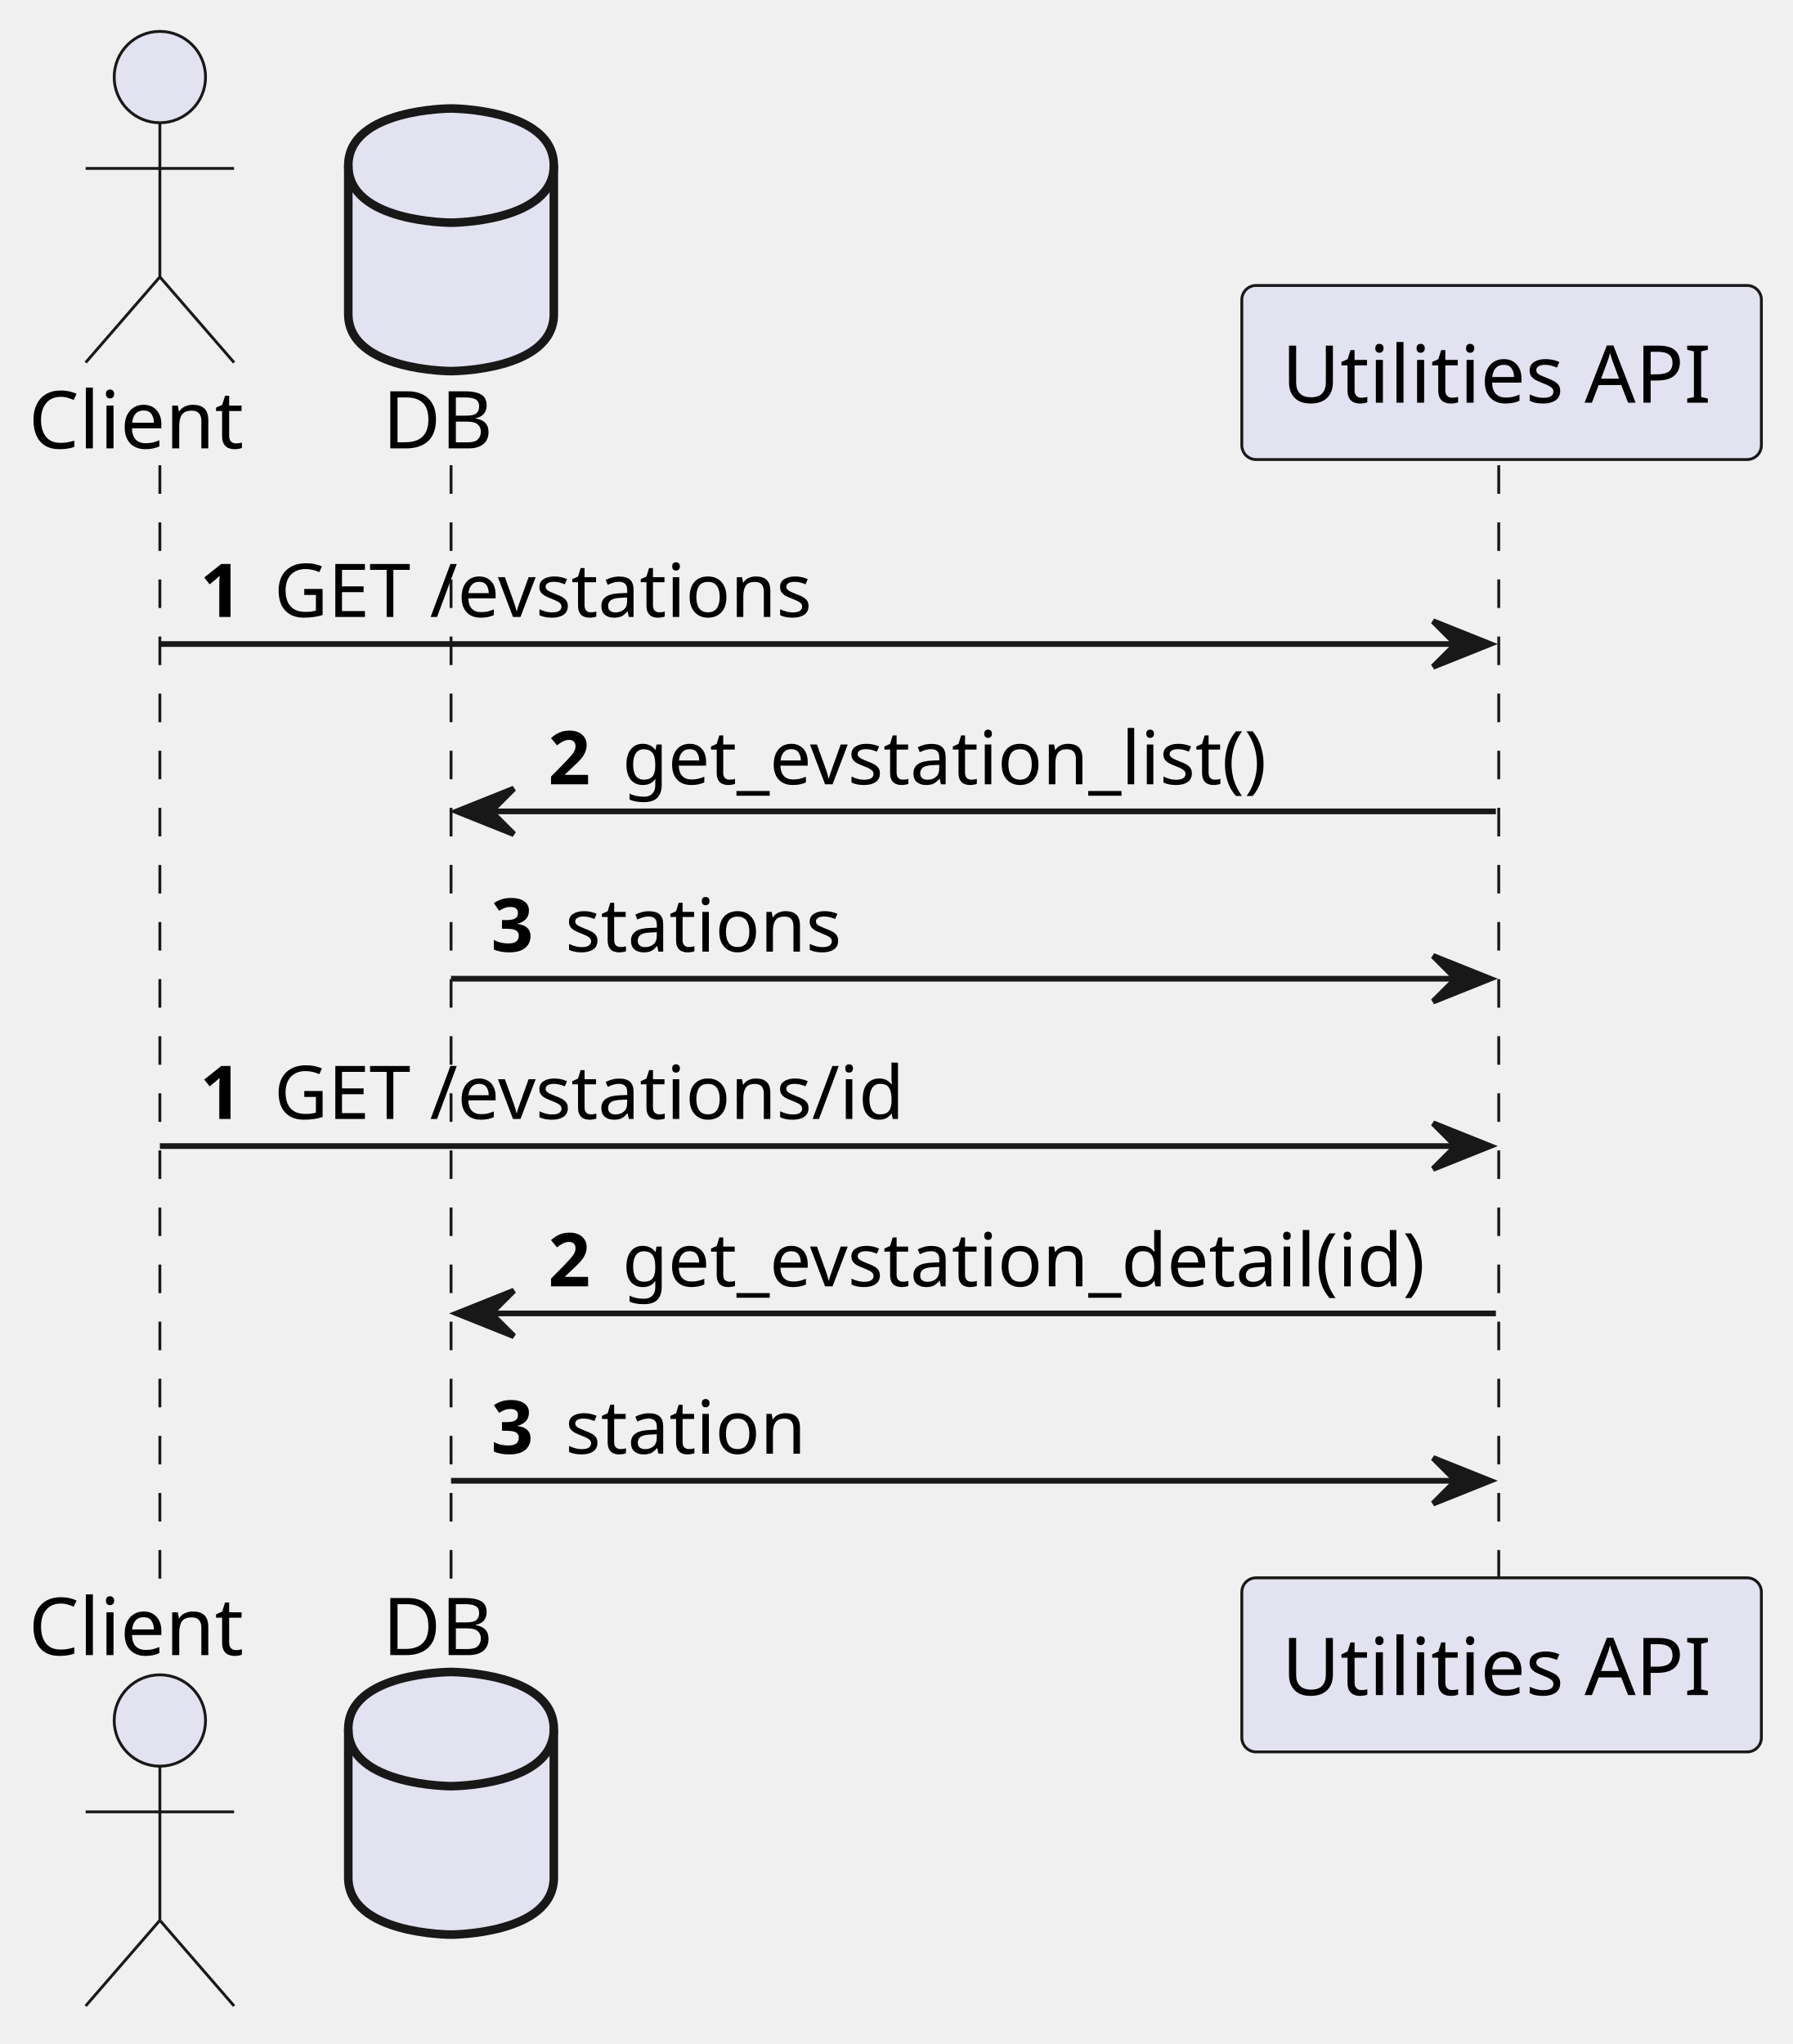
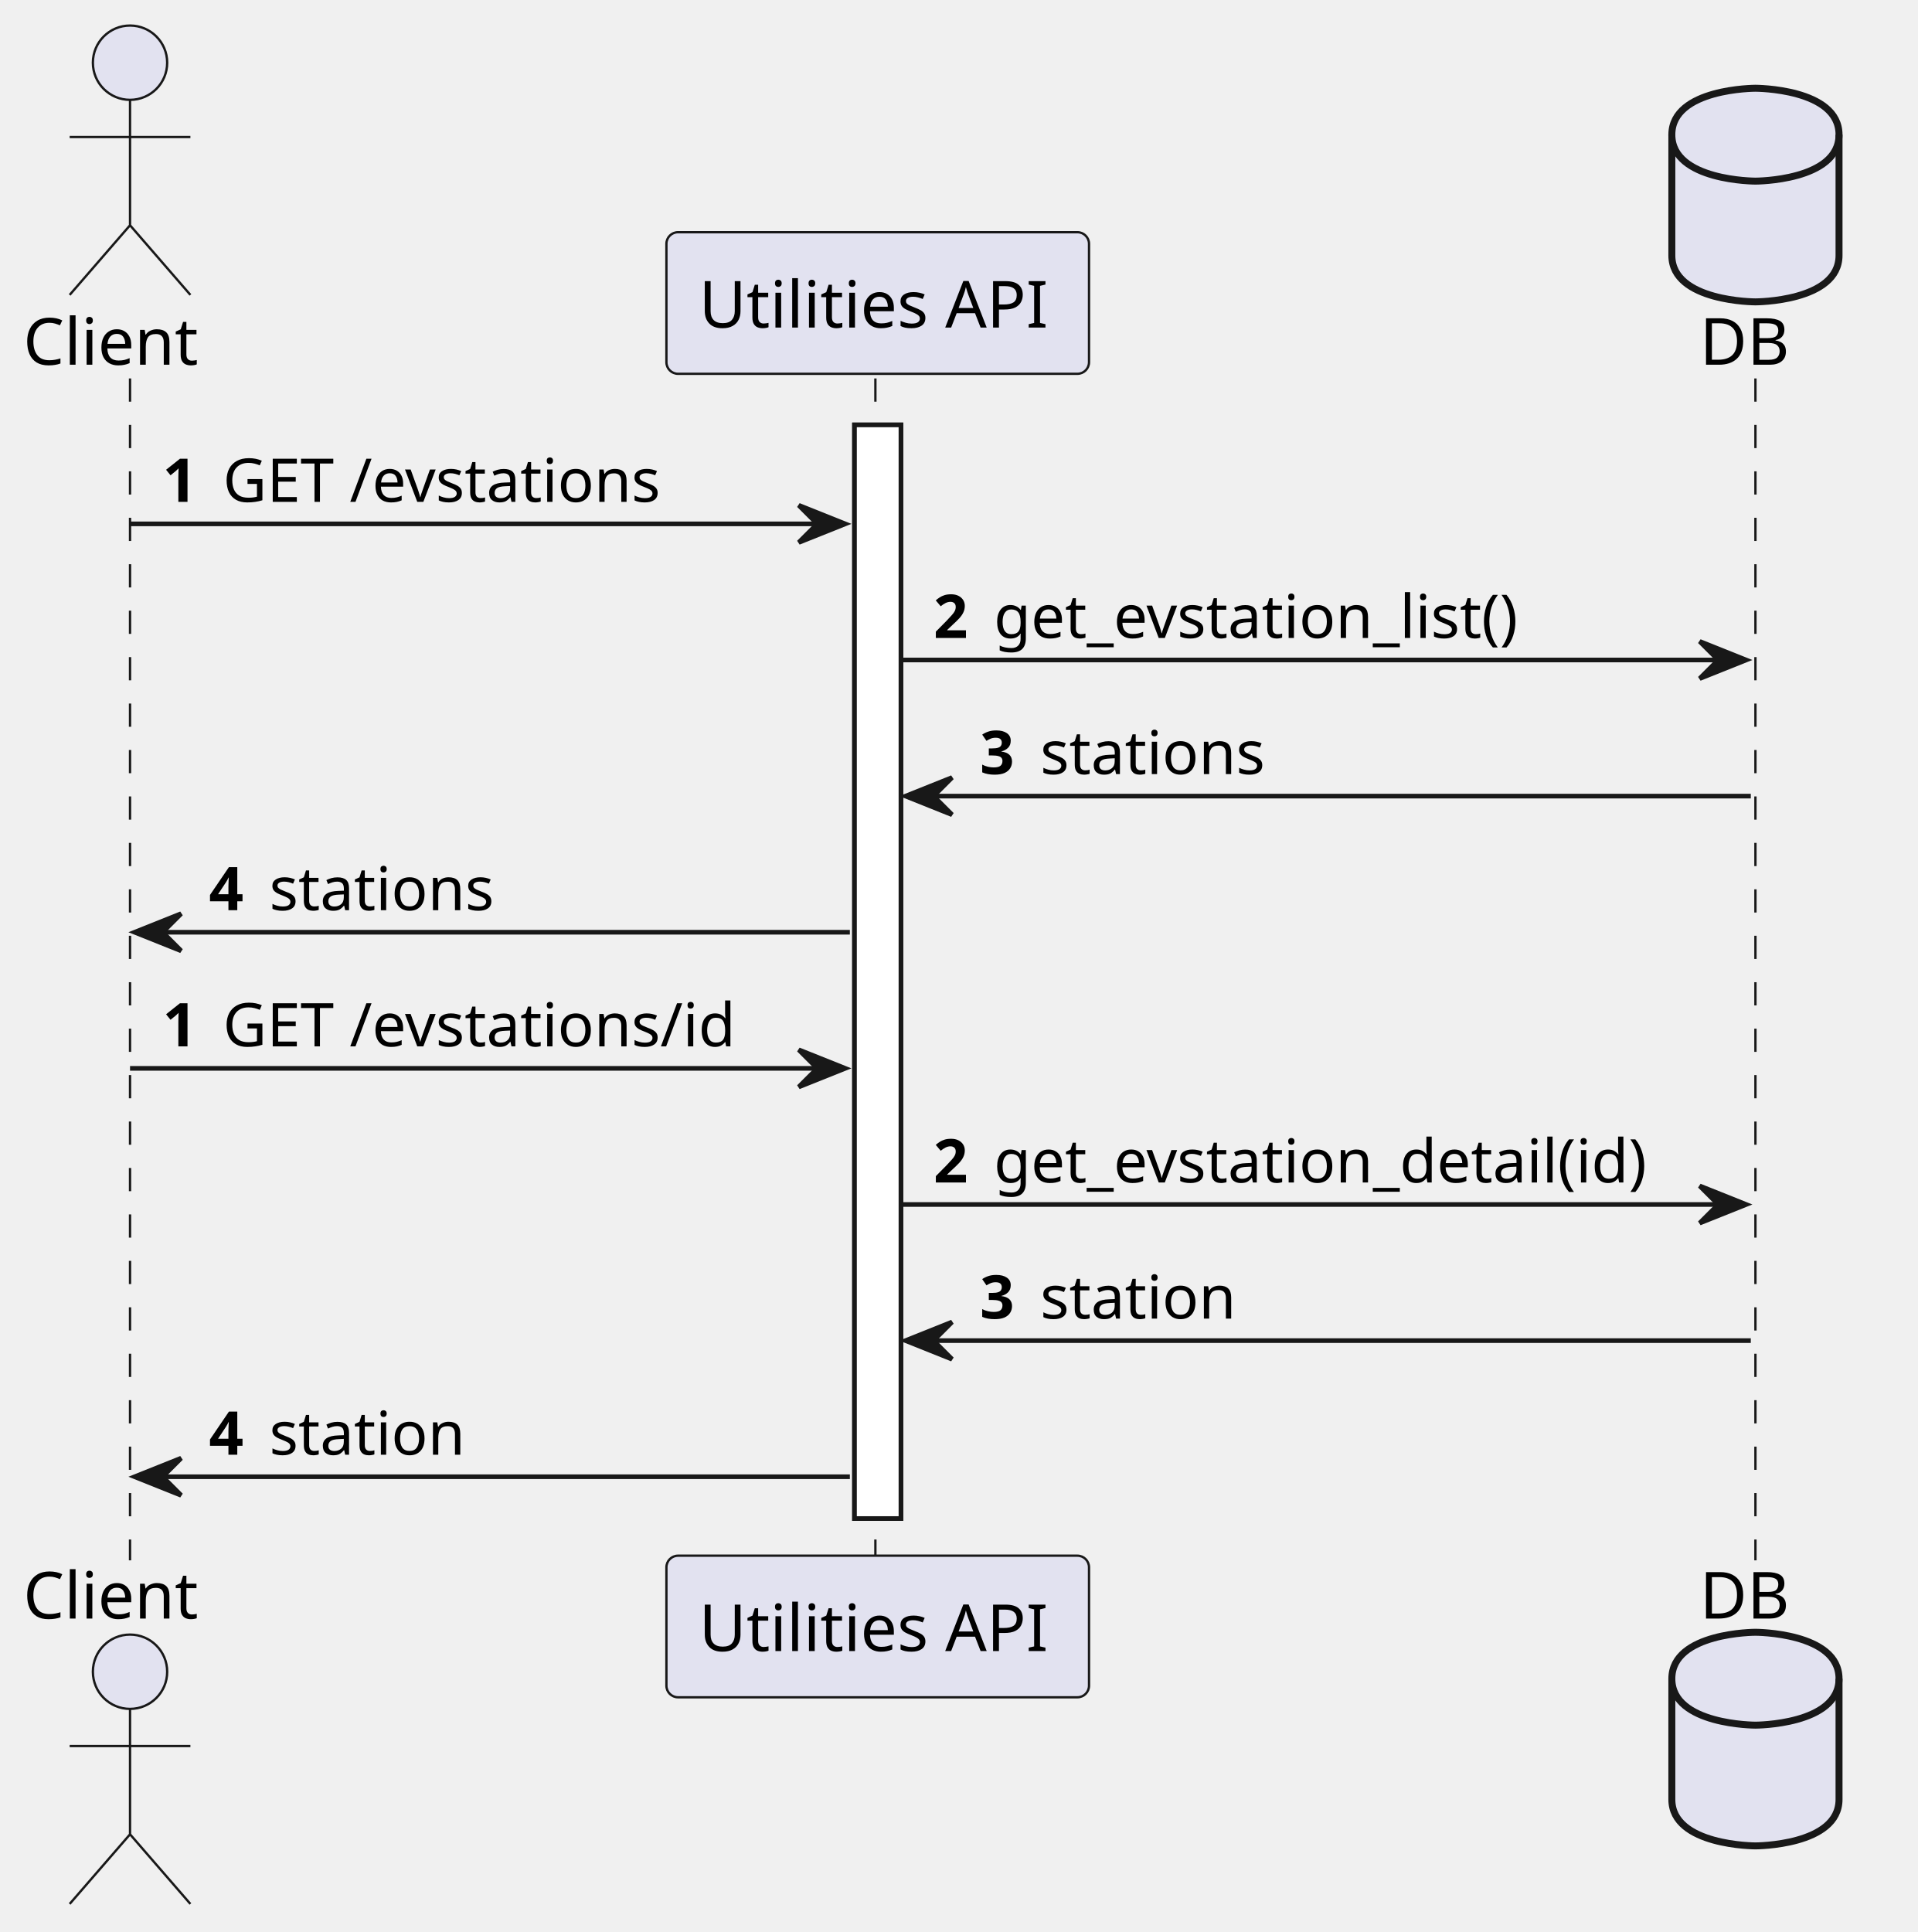
- <svg xmlns="http://www.w3.org/2000/svg" contentStyleType="text/css" height="358px" preserveAspectRatio="none" style="width:314px;height:358px;background:#FFFFFF;" version="1.1" viewBox="0 0 314 358" width="314px" zoomAndPan="magnify">
+ <svg xmlns="http://www.w3.org/2000/svg" contentStyleType="text/css" height="416px" preserveAspectRatio="none" style="width:413px;height:416px;background:#FFFFFF;" version="1.1" viewBox="0 0 413 416" width="413px" zoomAndPan="magnify">
  <defs />
  <g>
-     <line style="stroke:#181818;stroke-width:0.5;stroke-dasharray:5.0,5.0;" x1="28" x2="28" y1="81.488" y2="277.352" />
-     <line style="stroke:#181818;stroke-width:0.5;stroke-dasharray:5.0,5.0;" x1="79" x2="79" y1="81.488" y2="277.352" />
-     <line style="stroke:#181818;stroke-width:0.5;stroke-dasharray:5.0,5.0;" x1="262.5" x2="262.5" y1="81.488" y2="277.352" />
+     <rect fill="#FFFFFF" height="235.484" style="stroke:#181818;stroke-width:1.0;" width="10" x="184" y="91.488" />
+     <line style="stroke:#181818;stroke-width:0.5;stroke-dasharray:5.0,5.0;" x1="28" x2="28" y1="81.488" y2="335.973" />
+     <line style="stroke:#181818;stroke-width:0.5;stroke-dasharray:5.0,5.0;" x1="188.5" x2="188.5" y1="81.488" y2="335.973" />
+     <line style="stroke:#181818;stroke-width:0.5;stroke-dasharray:5.0,5.0;" x1="378" x2="378" y1="81.488" y2="335.973" />
    <text fill="#000000" font-family="sans-serif" font-size="14" lengthAdjust="spacing" textLength="40" x="5" y="78.535">Client</text>
    <ellipse cx="28" cy="13.5" fill="#E2E2F0" rx="8" ry="8" style="stroke:#181818;stroke-width:0.5;" />
    <path d="M28,21.5 L28,48.5 M15,29.5 L41,29.5 M28,48.5 L15,63.5 M28,48.5 L41,63.5 " fill="none" style="stroke:#181818;stroke-width:0.5;" />
-     <text fill="#000000" font-family="sans-serif" font-size="14" lengthAdjust="spacing" textLength="40" x="5" y="289.887">Client</text>
-     <ellipse cx="28" cy="301.34" fill="#E2E2F0" rx="8" ry="8" style="stroke:#181818;stroke-width:0.5;" />
-     <path d="M28,309.34 L28,336.34 M15,317.34 L41,317.34 M28,336.34 L15,351.34 M28,336.34 L41,351.34 " fill="none" style="stroke:#181818;stroke-width:0.5;" />
-     <text fill="#000000" font-family="sans-serif" font-size="14" lengthAdjust="spacing" textLength="18" x="67" y="78.535">DB</text>
-     <path d="M61,29 C61,19 79,19 79,19 C79,19 97,19 97,29 L97,55 C97,65 79,65 79,65 C79,65 61,65 61,55 L61,29 " fill="#E2E2F0" style="stroke:#181818;stroke-width:1.5;" />
-     <path d="M61,29 C61,39 79,39 79,39 C79,39 97,39 97,29 " fill="none" style="stroke:#181818;stroke-width:1.5;" />
-     <text fill="#000000" font-family="sans-serif" font-size="14" lengthAdjust="spacing" textLength="18" x="67" y="289.887">DB</text>
-     <path d="M61,302.84 C61,292.84 79,292.84 79,292.84 C79,292.84 97,292.84 97,302.84 L97,328.84 C97,338.84 79,338.84 79,338.84 C79,338.84 61,338.84 61,328.84 L61,302.84 " fill="#E2E2F0" style="stroke:#181818;stroke-width:1.5;" />
-     <path d="M61,302.84 C61,312.84 79,312.84 79,312.84 C79,312.84 97,312.84 97,302.84 " fill="none" style="stroke:#181818;stroke-width:1.5;" />
-     <rect fill="#E2E2F0" height="30.488" rx="2.5" ry="2.5" style="stroke:#181818;stroke-width:0.5;" width="91" x="217.5" y="50" />
-     <text fill="#000000" font-family="sans-serif" font-size="14" lengthAdjust="spacing" textLength="77" x="224.5" y="70.535">Utilities API</text>
-     <rect fill="#E2E2F0" height="30.488" rx="2.5" ry="2.5" style="stroke:#181818;stroke-width:0.5;" width="91" x="217.5" y="276.352" />
-     <text fill="#000000" font-family="sans-serif" font-size="14" lengthAdjust="spacing" textLength="77" x="224.5" y="296.887">Utilities API</text>
-     <polygon fill="#181818" points="251,108.799,261,112.799,251,116.799,255,112.799" style="stroke:#181818;stroke-width:1.0;" />
-     <line style="stroke:#181818;stroke-width:1.0;" x1="28" x2="257" y1="112.799" y2="112.799" />
+     <text fill="#000000" font-family="sans-serif" font-size="14" lengthAdjust="spacing" textLength="40" x="5" y="348.508">Client</text>
+     <ellipse cx="28" cy="359.961" fill="#E2E2F0" rx="8" ry="8" style="stroke:#181818;stroke-width:0.5;" />
+     <path d="M28,367.961 L28,394.961 M15,375.961 L41,375.961 M28,394.961 L15,409.961 M28,394.961 L41,409.961 " fill="none" style="stroke:#181818;stroke-width:0.5;" />
+     <rect fill="#E2E2F0" height="30.488" rx="2.5" ry="2.5" style="stroke:#181818;stroke-width:0.5;" width="91" x="143.5" y="50" />
+     <text fill="#000000" font-family="sans-serif" font-size="14" lengthAdjust="spacing" textLength="77" x="150.5" y="70.535">Utilities API</text>
+     <rect fill="#E2E2F0" height="30.488" rx="2.5" ry="2.5" style="stroke:#181818;stroke-width:0.5;" width="91" x="143.5" y="334.973" />
+     <text fill="#000000" font-family="sans-serif" font-size="14" lengthAdjust="spacing" textLength="77" x="150.5" y="355.508">Utilities API</text>
+     <text fill="#000000" font-family="sans-serif" font-size="14" lengthAdjust="spacing" textLength="18" x="366" y="78.535">DB</text>
+     <path d="M360,29 C360,19 378,19 378,19 C378,19 396,19 396,29 L396,55 C396,65 378,65 378,65 C378,65 360,65 360,55 L360,29 " fill="#E2E2F0" style="stroke:#181818;stroke-width:1.5;" />
+     <path d="M360,29 C360,39 378,39 378,39 C378,39 396,39 396,29 " fill="none" style="stroke:#181818;stroke-width:1.5;" />
+     <text fill="#000000" font-family="sans-serif" font-size="14" lengthAdjust="spacing" textLength="18" x="366" y="348.508">DB</text>
+     <path d="M360,361.461 C360,351.461 378,351.461 378,351.461 C378,351.461 396,351.461 396,361.461 L396,387.461 C396,397.461 378,397.461 378,397.461 C378,397.461 360,397.461 360,387.461 L360,361.461 " fill="#E2E2F0" style="stroke:#181818;stroke-width:1.5;" />
+     <path d="M360,361.461 C360,371.461 378,371.461 378,371.461 C378,371.461 396,371.461 396,361.461 " fill="none" style="stroke:#181818;stroke-width:1.5;" />
+     <rect fill="#FFFFFF" height="235.484" style="stroke:#181818;stroke-width:1.0;" width="10" x="184" y="91.488" />
+     <polygon fill="#181818" points="172,108.799,182,112.799,172,116.799,176,112.799" style="stroke:#181818;stroke-width:1.0;" />
+     <line style="stroke:#181818;stroke-width:1.0;" x1="28" x2="178" y1="112.799" y2="112.799" />
    <text fill="#000000" font-family="sans-serif" font-size="13" font-weight="bold" lengthAdjust="spacing" textLength="9" x="35" y="108.057">1</text>
    <text fill="#000000" font-family="sans-serif" font-size="13" lengthAdjust="spacing" textLength="100" x="48" y="108.057">GET /evstations</text>
-     <polygon fill="#181818" points="90,138.109,80,142.109,90,146.109,86,142.109" style="stroke:#181818;stroke-width:1.0;" />
-     <line style="stroke:#181818;stroke-width:1.0;" x1="84" x2="262" y1="142.109" y2="142.109" />
-     <text fill="#000000" font-family="sans-serif" font-size="13" font-weight="bold" lengthAdjust="spacing" textLength="9" x="96" y="137.367">2</text>
-     <text fill="#000000" font-family="sans-serif" font-size="13" lengthAdjust="spacing" textLength="120" x="109" y="137.367">get_evstation_list()</text>
-     <polygon fill="#181818" points="251,167.42,261,171.42,251,175.42,255,171.42" style="stroke:#181818;stroke-width:1.0;" />
-     <line style="stroke:#181818;stroke-width:1.0;" x1="79" x2="257" y1="171.42" y2="171.42" />
-     <text fill="#000000" font-family="sans-serif" font-size="13" font-weight="bold" lengthAdjust="spacing" textLength="9" x="86" y="166.678">3</text>
-     <text fill="#000000" font-family="sans-serif" font-size="13" lengthAdjust="spacing" textLength="51" x="99" y="166.678">stations</text>
-     <polygon fill="#181818" points="251,196.731,261,200.731,251,204.731,255,200.731" style="stroke:#181818;stroke-width:1.0;" />
-     <line style="stroke:#181818;stroke-width:1.0;" x1="28" x2="257" y1="200.731" y2="200.731" />
-     <text fill="#000000" font-family="sans-serif" font-size="13" font-weight="bold" lengthAdjust="spacing" textLength="9" x="35" y="195.988">1</text>
-     <text fill="#000000" font-family="sans-serif" font-size="13" lengthAdjust="spacing" textLength="119" x="48" y="195.988">GET /evstations/id</text>
-     <polygon fill="#181818" points="90,226.041,80,230.041,90,234.041,86,230.041" style="stroke:#181818;stroke-width:1.0;" />
-     <line style="stroke:#181818;stroke-width:1.0;" x1="84" x2="262" y1="230.041" y2="230.041" />
-     <text fill="#000000" font-family="sans-serif" font-size="13" font-weight="bold" lengthAdjust="spacing" textLength="9" x="96" y="225.299">2</text>
-     <text fill="#000000" font-family="sans-serif" font-size="13" lengthAdjust="spacing" textLength="147" x="109" y="225.299">get_evstation_detail(id)</text>
-     <polygon fill="#181818" points="251,255.352,261,259.352,251,263.352,255,259.352" style="stroke:#181818;stroke-width:1.0;" />
-     <line style="stroke:#181818;stroke-width:1.0;" x1="79" x2="257" y1="259.352" y2="259.352" />
-     <text fill="#000000" font-family="sans-serif" font-size="13" font-weight="bold" lengthAdjust="spacing" textLength="9" x="86" y="254.609">3</text>
-     <text fill="#000000" font-family="sans-serif" font-size="13" lengthAdjust="spacing" textLength="44" x="99" y="254.609">station</text>
+     <polygon fill="#181818" points="366,138.109,376,142.109,366,146.109,370,142.109" style="stroke:#181818;stroke-width:1.0;" />
+     <line style="stroke:#181818;stroke-width:1.0;" x1="194" x2="372" y1="142.109" y2="142.109" />
+     <text fill="#000000" font-family="sans-serif" font-size="13" font-weight="bold" lengthAdjust="spacing" textLength="9" x="201" y="137.367">2</text>
+     <text fill="#000000" font-family="sans-serif" font-size="13" lengthAdjust="spacing" textLength="120" x="214" y="137.367">get_evstation_list()</text>
+     <polygon fill="#181818" points="205,167.42,195,171.42,205,175.42,201,171.42" style="stroke:#181818;stroke-width:1.0;" />
+     <line style="stroke:#181818;stroke-width:1.0;" x1="199" x2="377" y1="171.42" y2="171.42" />
+     <text fill="#000000" font-family="sans-serif" font-size="13" font-weight="bold" lengthAdjust="spacing" textLength="9" x="211" y="166.678">3</text>
+     <text fill="#000000" font-family="sans-serif" font-size="13" lengthAdjust="spacing" textLength="51" x="224" y="166.678">stations</text>
+     <polygon fill="#181818" points="39,196.731,29,200.731,39,204.731,35,200.731" style="stroke:#181818;stroke-width:1.0;" />
+     <line style="stroke:#181818;stroke-width:1.0;" x1="33" x2="183" y1="200.731" y2="200.731" />
+     <text fill="#000000" font-family="sans-serif" font-size="13" font-weight="bold" lengthAdjust="spacing" textLength="9" x="45" y="195.988">4</text>
+     <text fill="#000000" font-family="sans-serif" font-size="13" lengthAdjust="spacing" textLength="51" x="58" y="195.988">stations</text>
+     <polygon fill="#181818" points="172,226.041,182,230.041,172,234.041,176,230.041" style="stroke:#181818;stroke-width:1.0;" />
+     <line style="stroke:#181818;stroke-width:1.0;" x1="28" x2="178" y1="230.041" y2="230.041" />
+     <text fill="#000000" font-family="sans-serif" font-size="13" font-weight="bold" lengthAdjust="spacing" textLength="9" x="35" y="225.299">1</text>
+     <text fill="#000000" font-family="sans-serif" font-size="13" lengthAdjust="spacing" textLength="119" x="48" y="225.299">GET /evstations/id</text>
+     <polygon fill="#181818" points="366,255.352,376,259.352,366,263.352,370,259.352" style="stroke:#181818;stroke-width:1.0;" />
+     <line style="stroke:#181818;stroke-width:1.0;" x1="194" x2="372" y1="259.352" y2="259.352" />
+     <text fill="#000000" font-family="sans-serif" font-size="13" font-weight="bold" lengthAdjust="spacing" textLength="9" x="201" y="254.609">2</text>
+     <text fill="#000000" font-family="sans-serif" font-size="13" lengthAdjust="spacing" textLength="147" x="214" y="254.609">get_evstation_detail(id)</text>
+     <polygon fill="#181818" points="205,284.662,195,288.662,205,292.662,201,288.662" style="stroke:#181818;stroke-width:1.0;" />
+     <line style="stroke:#181818;stroke-width:1.0;" x1="199" x2="377" y1="288.662" y2="288.662" />
+     <text fill="#000000" font-family="sans-serif" font-size="13" font-weight="bold" lengthAdjust="spacing" textLength="9" x="211" y="283.92">3</text>
+     <text fill="#000000" font-family="sans-serif" font-size="13" lengthAdjust="spacing" textLength="44" x="224" y="283.92">station</text>
+     <polygon fill="#181818" points="39,313.973,29,317.973,39,321.973,35,317.973" style="stroke:#181818;stroke-width:1.0;" />
+     <line style="stroke:#181818;stroke-width:1.0;" x1="33" x2="183" y1="317.973" y2="317.973" />
+     <text fill="#000000" font-family="sans-serif" font-size="13" font-weight="bold" lengthAdjust="spacing" textLength="9" x="45" y="313.231">4</text>
+     <text fill="#000000" font-family="sans-serif" font-size="13" lengthAdjust="spacing" textLength="44" x="58" y="313.231">station</text>
  </g>
</svg>
